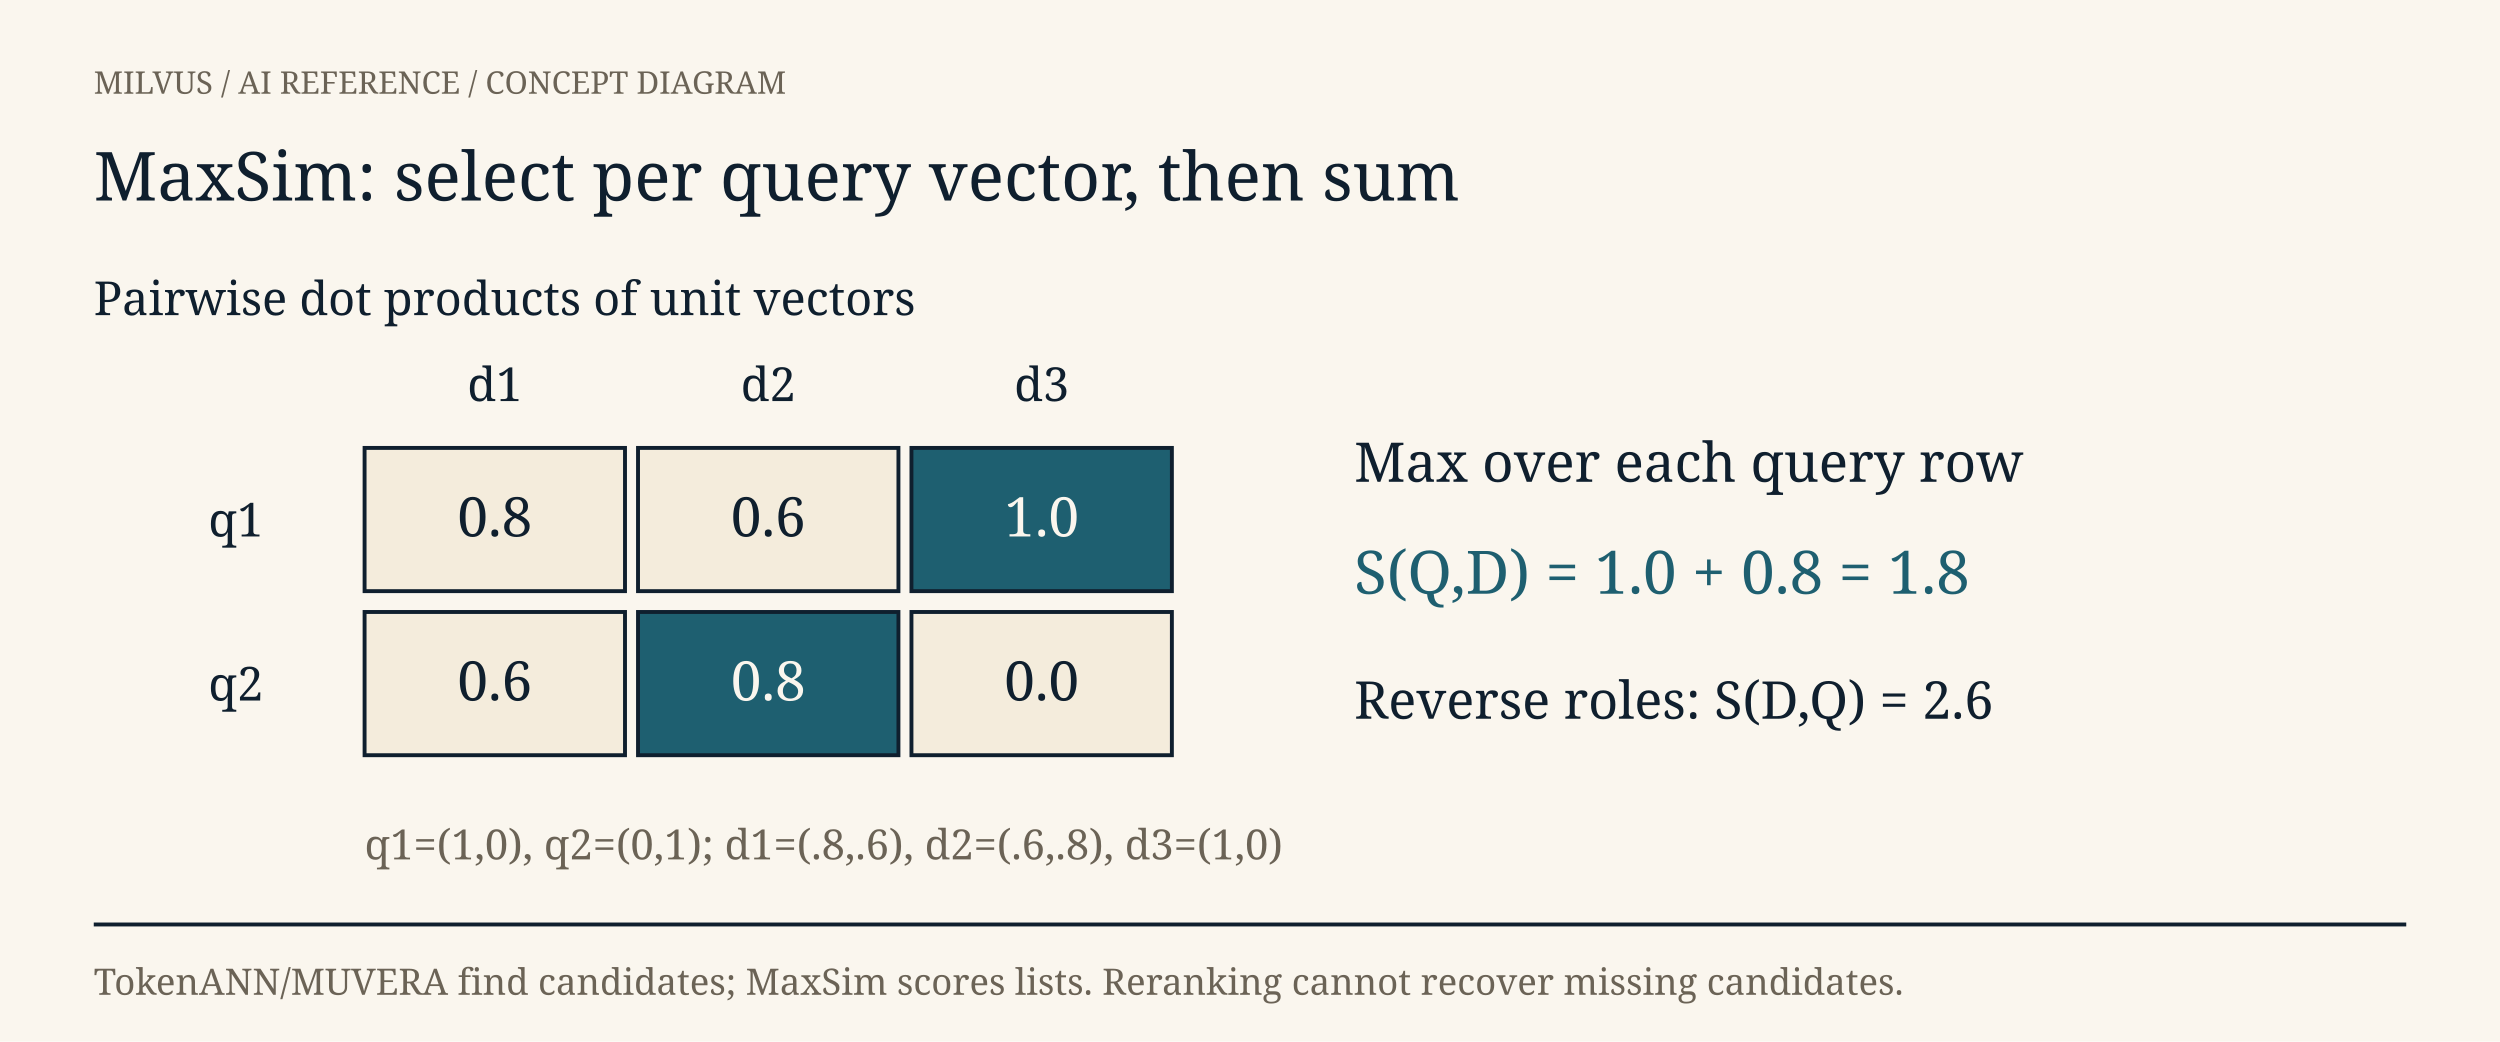
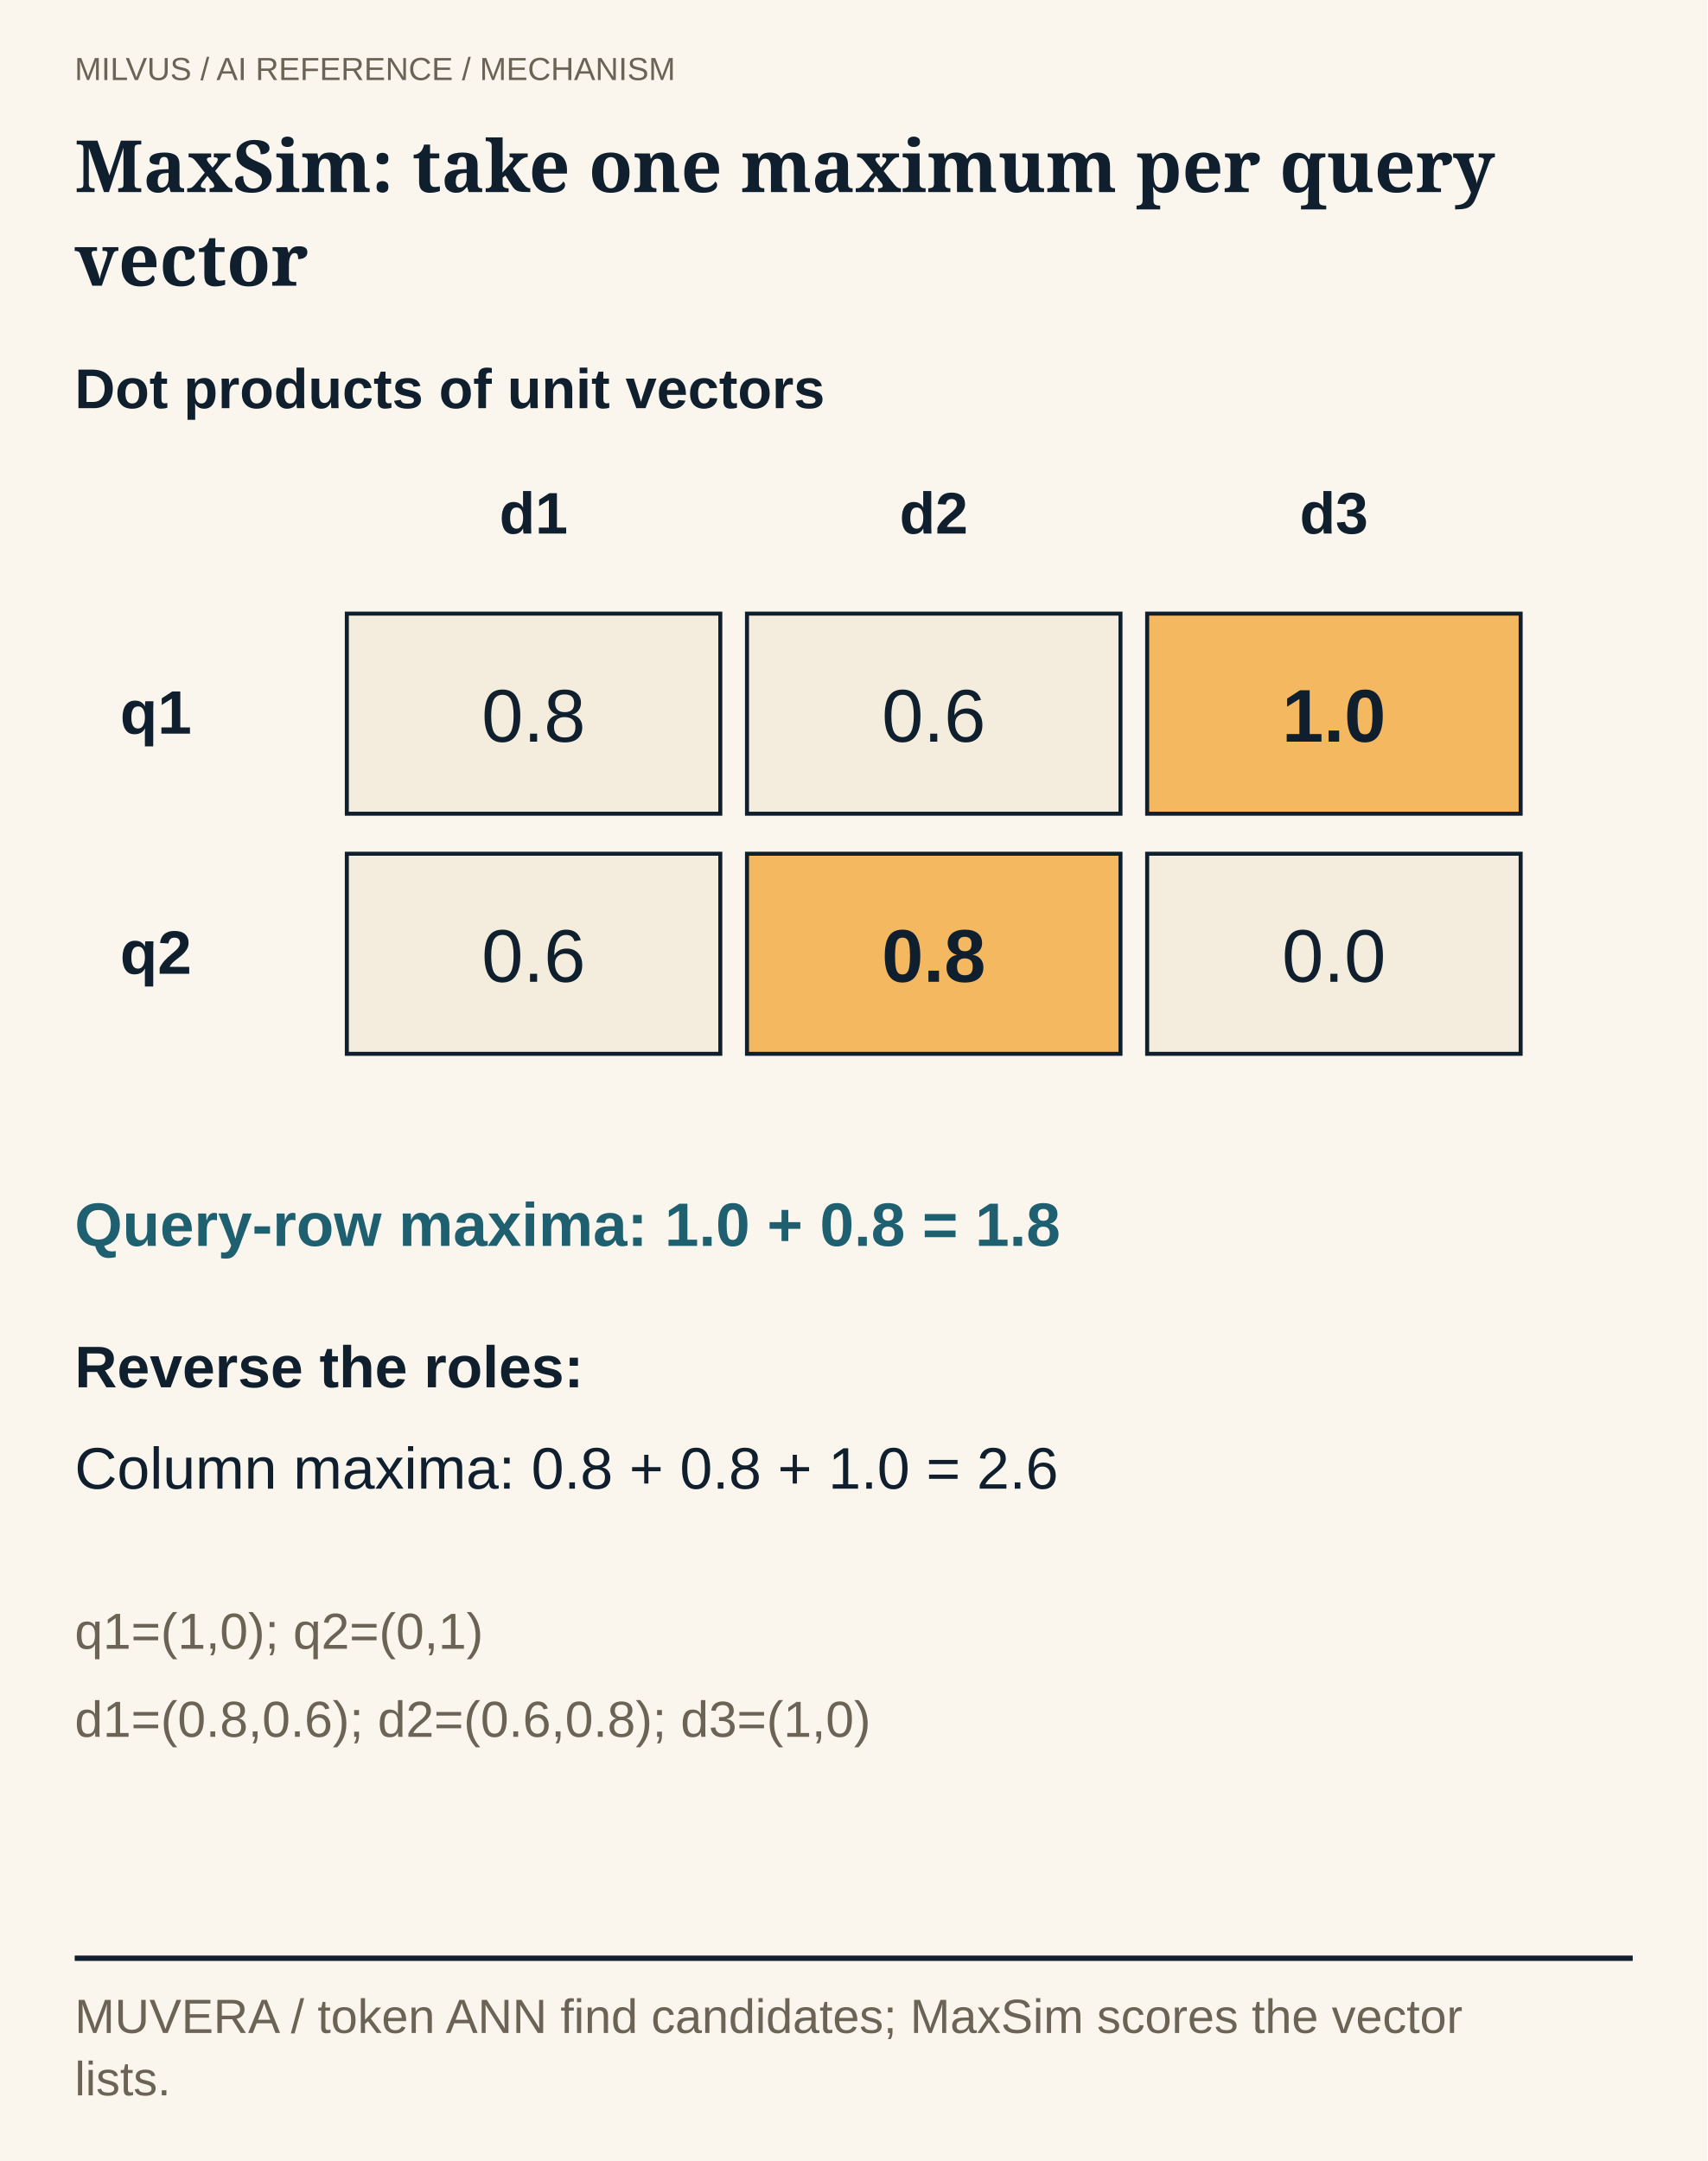
- <svg xmlns="http://www.w3.org/2000/svg" viewBox="0 0 960 400" width="960" height="400" role="img" aria-labelledby="title desc">
+ <svg xmlns="http://www.w3.org/2000/svg" viewBox="0 0 640 810" width="640" height="810" role="img" aria-labelledby="title desc">
  <defs>
    <marker id="arrow" markerWidth="8" markerHeight="8" refX="7" refY="4" orient="auto">
-       <path d="M1 1L7 4L1 7" fill="none" stroke="#1E5F70" stroke-width="1.5" />
+       <path d="M1 1 L7 4 L1 7" fill="none" stroke="#1E5F70" stroke-width="1.5" />
    </marker>
  </defs>
-   <rect width="960" height="400" fill="#FAF6EE" />
-   <g font-family="Georgia, Noto Serif SC, serif">
-     <text x="36" y="36" fill="#6B6356" font-size="12" text-anchor="start">MILVUS / AI REFERENCE / CONCEPT DIAGRAM</text>
-     <text x="36" y="77" fill="#0F1F2E" font-size="26" text-anchor="start">MaxSim: select per query vector, then sum</text>
-     <text x="36" y="121" fill="#0F1F2E" font-size="18" text-anchor="start">Pairwise dot products of unit vectors</text>
-     <text x="190" y="154" fill="#0F1F2E" font-size="18" text-anchor="middle">d1</text>
-     <text x="295" y="154" fill="#0F1F2E" font-size="18" text-anchor="middle">d2</text>
-     <text x="400" y="154" fill="#0F1F2E" font-size="18" text-anchor="middle">d3</text>
-     <text x="80" y="206" fill="#0F1F2E" font-size="18" text-anchor="start">q1</text>
-     <rect x="140" y="172" width="100" height="55" fill="#F4ECDC" stroke="#0F1F2E" stroke-width="1.5" />
-     <text x="190" y="206" fill="#0F1F2E" font-size="21" text-anchor="middle">0.8</text>
-     <rect x="245" y="172" width="100" height="55" fill="#F4ECDC" stroke="#0F1F2E" stroke-width="1.5" />
-     <text x="295" y="206" fill="#0F1F2E" font-size="21" text-anchor="middle">0.6</text>
-     <rect x="350" y="172" width="100" height="55" fill="#1E5F70" stroke="#0F1F2E" stroke-width="1.5" />
-     <text x="400" y="206" fill="#FAF6EE" font-size="21" text-anchor="middle">1.0</text>
-     <text x="80" y="269" fill="#0F1F2E" font-size="18" text-anchor="start">q2</text>
-     <rect x="140" y="235" width="100" height="55" fill="#F4ECDC" stroke="#0F1F2E" stroke-width="1.5" />
-     <text x="190" y="269" fill="#0F1F2E" font-size="21" text-anchor="middle">0.6</text>
-     <rect x="245" y="235" width="100" height="55" fill="#1E5F70" stroke="#0F1F2E" stroke-width="1.5" />
-     <text x="295" y="269" fill="#FAF6EE" font-size="21" text-anchor="middle">0.8</text>
-     <rect x="350" y="235" width="100" height="55" fill="#F4ECDC" stroke="#0F1F2E" stroke-width="1.5" />
-     <text x="400" y="269" fill="#0F1F2E" font-size="21" text-anchor="middle">0.0</text>
-     <text x="520" y="185" fill="#0F1F2E" font-size="21" text-anchor="start">Max over each query row</text>
-     <text x="520" y="228" fill="#1E5F70" font-size="23" text-anchor="start">S(Q,D) = 1.0 + 0.8 = 1.8</text>
-     <text x="520" y="276" fill="#0F1F2E" font-size="20" text-anchor="start">Reverse roles: S(D,Q) = 2.6</text>
-     <text x="140" y="330" fill="#6B6356" font-size="16" text-anchor="start">q1=(1,0), q2=(0,1); d1=(.8,.6), d2=(.6,.8), d3=(1,0)</text>
-     <path d="M36 355L924 355" stroke="#0F1F2E" stroke-width="1.5" fill="none" />
-     <text x="36" y="382" fill="#6B6356" font-size="14" text-anchor="start">TokenANN/MUVERA find candidates; MaxSim scores lists. Reranking cannot recover missing candidates.</text>
-   </g>
+   <rect width="640" height="810" fill="#FAF6EE" />
+   <text x="28" y="30" text-anchor="start" font-family="Arial, sans-serif" font-size="12" fill="#6B6356" font-weight="400">
+     <tspan x="28" dy="0">MILVUS / AI REFERENCE / MECHANISM</tspan>
+   </text>
+   <text x="28" y="72" text-anchor="start" font-family="Georgia, serif" font-size="27" fill="#0F1F2E" font-weight="700">
+     <tspan x="28" dy="0">MaxSim: take one maximum per query</tspan>
+     <tspan x="28" dy="35.1">vector</tspan>
+   </text>
+   <text x="28" y="153" text-anchor="start" font-family="Arial, sans-serif" font-size="21" fill="#0F1F2E" font-weight="700">
+     <tspan x="28" dy="0">Dot products of unit vectors</tspan>
+   </text>
+   <text x="200" y="200" text-anchor="middle" font-family="Arial, sans-serif" font-size="22" fill="#0F1F2E" font-weight="700">
+     <tspan x="200" dy="0">d1</tspan>
+   </text>
+   <text x="350" y="200" text-anchor="middle" font-family="Arial, sans-serif" font-size="22" fill="#0F1F2E" font-weight="700">
+     <tspan x="350" dy="0">d2</tspan>
+   </text>
+   <text x="500" y="200" text-anchor="middle" font-family="Arial, sans-serif" font-size="22" fill="#0F1F2E" font-weight="700">
+     <tspan x="500" dy="0">d3</tspan>
+   </text>
+   <text x="45" y="275" text-anchor="start" font-family="Arial, sans-serif" font-size="23" fill="#0F1F2E" font-weight="700">
+     <tspan x="45" dy="0">q1</tspan>
+   </text>
+   <rect x="130" y="230" width="140" height="75" fill="#F4ECDC" stroke="#0F1F2E" stroke-width="1.5" />
+   <text x="200" y="278" text-anchor="middle" font-family="Arial, sans-serif" font-size="28" fill="#0F1F2E" font-weight="400">
+     <tspan x="200" dy="0">0.8</tspan>
+   </text>
+   <rect x="280" y="230" width="140" height="75" fill="#F4ECDC" stroke="#0F1F2E" stroke-width="1.5" />
+   <text x="350" y="278" text-anchor="middle" font-family="Arial, sans-serif" font-size="28" fill="#0F1F2E" font-weight="400">
+     <tspan x="350" dy="0">0.6</tspan>
+   </text>
+   <rect x="430" y="230" width="140" height="75" fill="#F4B860" stroke="#0F1F2E" stroke-width="1.5" />
+   <text x="500" y="278" text-anchor="middle" font-family="Arial, sans-serif" font-size="28" fill="#0F1F2E" font-weight="700">
+     <tspan x="500" dy="0">1.0</tspan>
+   </text>
+   <text x="45" y="365" text-anchor="start" font-family="Arial, sans-serif" font-size="23" fill="#0F1F2E" font-weight="700">
+     <tspan x="45" dy="0">q2</tspan>
+   </text>
+   <rect x="130" y="320" width="140" height="75" fill="#F4ECDC" stroke="#0F1F2E" stroke-width="1.5" />
+   <text x="200" y="368" text-anchor="middle" font-family="Arial, sans-serif" font-size="28" fill="#0F1F2E" font-weight="400">
+     <tspan x="200" dy="0">0.6</tspan>
+   </text>
+   <rect x="280" y="320" width="140" height="75" fill="#F4B860" stroke="#0F1F2E" stroke-width="1.5" />
+   <text x="350" y="368" text-anchor="middle" font-family="Arial, sans-serif" font-size="28" fill="#0F1F2E" font-weight="700">
+     <tspan x="350" dy="0">0.8</tspan>
+   </text>
+   <rect x="430" y="320" width="140" height="75" fill="#F4ECDC" stroke="#0F1F2E" stroke-width="1.5" />
+   <text x="500" y="368" text-anchor="middle" font-family="Arial, sans-serif" font-size="28" fill="#0F1F2E" font-weight="400">
+     <tspan x="500" dy="0">0.0</tspan>
+   </text>
+   <text x="28" y="467" text-anchor="start" font-family="Arial, sans-serif" font-size="23" fill="#1E5F70" font-weight="700">
+     <tspan x="28" dy="0">Query-row maxima: 1.0 + 0.8 = 1.8</tspan>
+   </text>
+   <text x="28" y="520" text-anchor="start" font-family="Arial, sans-serif" font-size="22" fill="#0F1F2E" font-weight="700">
+     <tspan x="28" dy="0">Reverse the roles:</tspan>
+   </text>
+   <text x="28" y="558" text-anchor="start" font-family="Arial, sans-serif" font-size="22" fill="#0F1F2E" font-weight="400">
+     <tspan x="28" dy="0">Column maxima: 0.8 + 0.8 + 1.0 = 2.6</tspan>
+   </text>
+   <text x="28" y="618" text-anchor="start" font-family="Arial, sans-serif" font-size="19" fill="#6B6356" font-weight="400">
+     <tspan x="28" dy="0">q1=(1,0); q2=(0,1)</tspan>
+   </text>
+   <text x="28" y="651" text-anchor="start" font-family="Arial, sans-serif" font-size="19" fill="#6B6356" font-weight="400">
+     <tspan x="28" dy="0">d1=(0.8,0.6); d2=(0.6,0.8); d3=(1,0)</tspan>
+   </text>
+   <path d="M28 734 L612 734" fill="none" stroke="#0F1F2E" stroke-width="2" />
+   <text x="28" y="762" text-anchor="start" font-family="Arial, sans-serif" font-size="18" fill="#6B6356" font-weight="400">
+     <tspan x="28" dy="0">MUVERA / token ANN find candidates; MaxSim scores the vector</tspan>
+     <tspan x="28" dy="23.4">lists.</tspan>
+   </text>
</svg>
